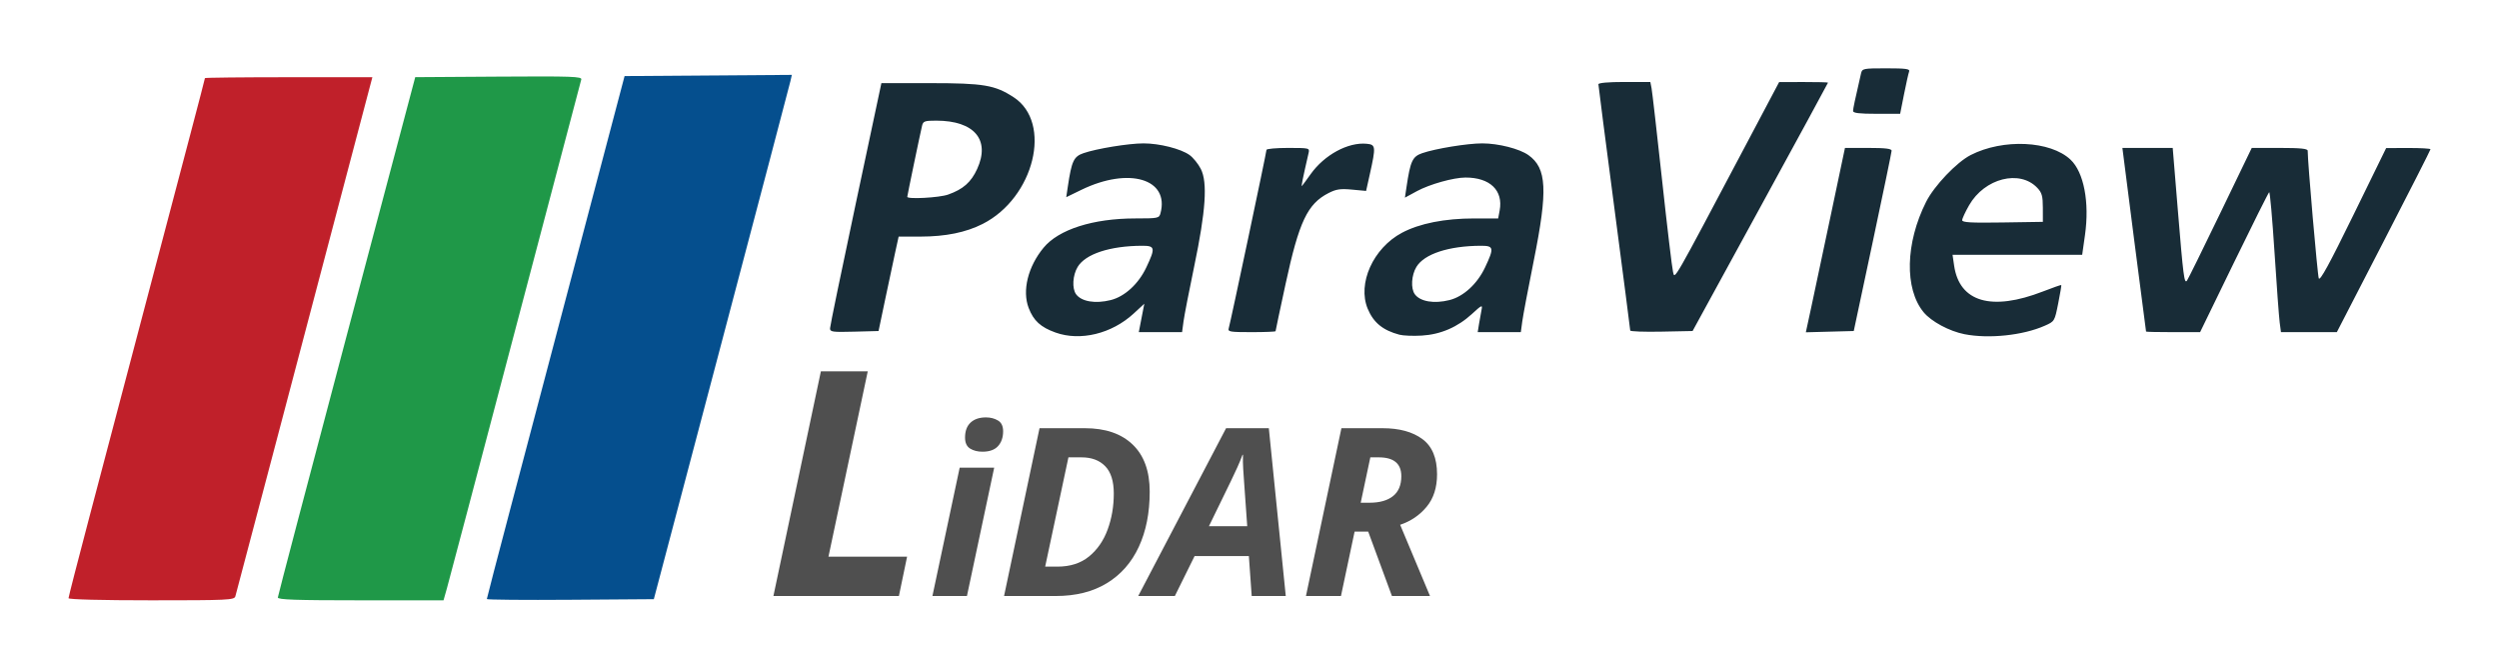
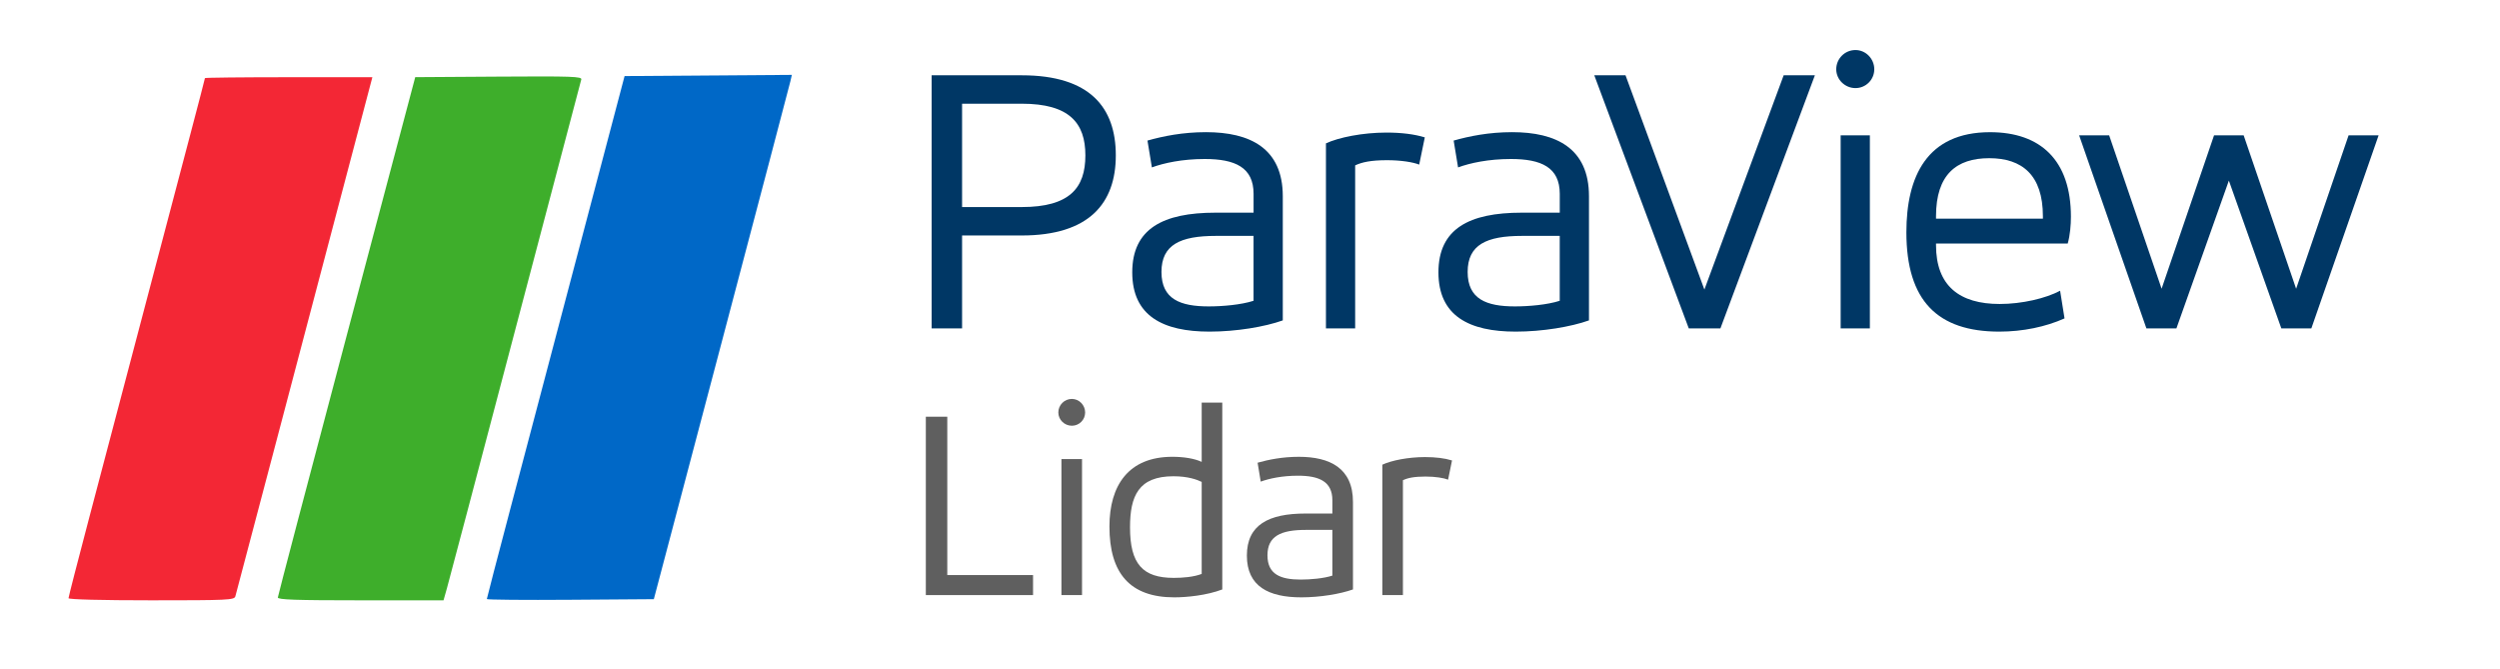
<svg xmlns="http://www.w3.org/2000/svg" width="7.317cm" height="1.957cm" viewBox="0 0 73.168 19.573" version="1.1" id="svg7011">
  <defs id="defs7005" />
  <g id="layer1" transform="translate(-49.59434,-61.18385)">
    <g id="g6948" transform="matrix(0.07101506,0,0,0.07101506,175.4764,-82.62334)">
-       <g id="g6957" transform="translate(46.1194,23.0597)">
-         <g id="g6972">
-           <path id="path6826" d="m -1383.556,2139.041 c -6.141,-2.197 -9.077,-4.886 -11.09,-10.155 -2.723,-7.13 -0.277,-17.011 6.136,-24.791 6.231,-7.559 20.433,-12.092 37.884,-12.092 9.343,0 9.799,-0.093 10.339,-2.109 3.806,-14.201 -13.01,-19.2 -32.595,-9.689 l -6.256,3.038 0.638,-4.292 c 1.579,-10.624 2.436,-12.46 6.46,-13.848 5.479,-1.89 18.655,-4.038 24.77,-4.038 6.571,0 15.354,2.216 18.96,4.785 1.495,1.065 3.591,3.645 4.656,5.734 2.844,5.574 2.053,17.293 -2.707,40.106 -2.098,10.055 -4.084,20.285 -4.414,22.734 l -0.599,4.453 h -8.923 -8.923 l 0.543,-2.812 c 0.299,-1.547 0.811,-4.184 1.137,-5.859 l 0.594,-3.047 -4.415,4.068 c -9.026,8.318 -21.992,11.465 -32.197,7.814 z m 22.765,-13.386 c 5.778,-1.455 11.444,-6.651 14.657,-13.442 3.835,-8.107 3.666,-8.965 -1.765,-8.942 -13.19,0.055 -23.265,3.357 -26.518,8.691 -2.084,3.419 -2.41,8.905 -0.669,11.286 2.22,3.036 7.959,4.002 14.294,2.407 z m 119.064,14.28 c -6.826,-1.804 -10.707,-4.968 -13.089,-10.671 -4.349,-10.409 2.24,-25.039 14.12,-31.352 7.241,-3.848 17.648,-5.91 29.824,-5.91 h 9.841 l 0.614,-3.275 c 1.553,-8.28 -3.992,-13.612 -14.123,-13.581 -4.908,0.015 -14.742,2.767 -19.928,5.576 l -5.011,2.714 0.653,-4.389 c 1.595,-10.73 2.442,-12.554 6.474,-13.945 5.479,-1.89 18.655,-4.038 24.77,-4.038 6.629,0 15.362,2.222 19.048,4.847 7.573,5.392 8.029,14.426 2.196,43.434 -2.281,11.344 -4.418,22.629 -4.747,25.078 l -0.6,4.453 h -8.891 -8.891 l 0.565,-3.516 c 0.311,-1.934 0.78,-4.544 1.042,-5.802 0.428,-2.053 0.032,-1.876 -3.874,1.725 -5.989,5.521 -12.973,8.545 -20.814,9.013 -3.501,0.209 -7.632,0.046 -9.179,-0.363 z m 20.624,-14.28 c 5.778,-1.455 11.444,-6.651 14.657,-13.442 3.835,-8.107 3.666,-8.965 -1.765,-8.942 -13.19,0.055 -23.265,3.357 -26.518,8.691 -2.084,3.419 -2.409,8.905 -0.669,11.286 2.22,3.036 7.959,4.002 14.295,2.407 z m 212.387,14.073 c -6.258,-1.227 -13.716,-5.232 -16.872,-9.061 -7.951,-9.646 -7.522,-28.559 1.032,-45.504 3.36,-6.656 12.589,-16.339 18.396,-19.302 13.355,-6.813 32.823,-5.912 41.143,1.903 5.511,5.178 7.891,17.574 5.97,31.104 l -1.155,8.133 h -26.728 -26.728 l 0.65,4.453 c 2.193,15.033 15.432,18.883 36.629,10.652 4.051,-1.573 7.455,-2.768 7.564,-2.654 0.109,0.113 -0.465,3.53 -1.276,7.592 -1.471,7.374 -1.481,7.389 -5.561,9.194 -8.976,3.971 -23.038,5.455 -33.063,3.489 z m 32.295,-52.11 c -0.006,-4.81 -0.386,-6.194 -2.247,-8.176 -7.239,-7.706 -21.762,-4.034 -28.158,7.119 -1.569,2.735 -2.856,5.51 -2.861,6.167 -0.01,0.931 3.646,1.137 16.632,0.938 l 16.641,-0.256 -0.007,-5.791 z m -500.12,49.65 c 0.017,-0.92 4.788,-24.032 10.603,-51.36 l 10.572,-49.688 20.1,0.01 c 22.083,0.01 26.703,0.788 34.428,5.809 16.113,10.475 8.54,41.432 -12.778,52.236 -6.905,3.499 -15.247,5.199 -25.595,5.215 l -9.046,0.014 -1.488,6.797 c -0.819,3.738 -2.682,12.492 -4.14,19.453 l -2.652,12.656 -10.016,0.266 c -9.095,0.242 -10.014,0.112 -9.986,-1.406 z m 48.664,-55.09 c 6.211,-2.191 9.491,-5.08 12.006,-10.574 5.499,-12.011 -1.174,-19.894 -16.854,-19.909 -4.801,0 -5.426,0.219 -5.871,2.104 -0.866,3.665 -6.1,28.796 -6.1,29.292 0,1.083 13.192,0.367 16.819,-0.913 z m 115.752,55.058 c 0.678,-2.181 15.554,-72.478 15.554,-73.5 0,-0.438 4.016,-0.797 8.924,-0.797 8.774,0 8.916,0.035 8.438,2.109 -2.396,10.4 -3.115,13.956 -2.748,13.589 0.236,-0.236 1.853,-2.432 3.593,-4.879 5.657,-7.957 15.438,-13.263 23.102,-12.533 3.771,0.359 3.85,1.114 1.312,12.522 l -1.539,6.917 -5.816,-0.543 c -4.763,-0.445 -6.508,-0.19 -9.641,1.408 -8.725,4.451 -12.181,11.751 -17.751,37.495 -2.268,10.48 -4.123,19.234 -4.123,19.453 0,0.219 -4.458,0.398 -9.907,0.398 -9.004,0 -9.861,-0.149 -9.397,-1.641 z m 165.552,0.964 c -8e-4,-0.401 -2.954,-23.191 -6.562,-50.643 -3.608,-27.452 -6.561,-50.339 -6.561,-50.859 0,-0.581 4.128,-0.946 10.707,-0.946 h 10.707 l 0.503,2.578 c 0.277,1.418 2.223,18.398 4.325,37.734 2.102,19.336 4.139,36.421 4.527,37.966 0.784,3.123 -0.676,5.668 30.243,-52.71 l 13.519,-25.525 10.078,-0.022 c 5.543,-0.012 10.078,0.101 10.078,0.252 0,0.151 -12.565,23.248 -27.922,51.328 l -27.922,51.054 -12.859,0.261 c -7.072,0.143 -12.86,-0.067 -12.861,-0.469 z m 74.603,-9.371 c 1.203,-5.56 4.834,-22.659 8.068,-37.999 l 5.88,-27.891 h 9.632 c 7.096,0 9.624,0.309 9.603,1.172 -0.016,0.644 -3.534,17.625 -7.818,37.734 l -7.79,36.562 -9.881,0.265 -9.881,0.265 z m 138.109,9.813 c -0.056,-0.129 -2.276,-17.215 -4.931,-37.969 l -4.829,-37.734 h 10.376 10.376 l 2.103,25.547 c 2.249,27.328 2.658,30.505 3.753,29.198 0.387,-0.461 6.56,-12.968 13.719,-27.792 l 13.016,-26.953 h 11.542 c 8.615,0 11.538,0.297 11.529,1.172 -0.046,4.189 4.037,51.188 4.569,52.584 0.479,1.258 4.331,-5.781 14.222,-25.986 l 13.566,-27.711 9.141,-0.03 c 5.027,-0.016 9.141,0.221 9.141,0.527 0,0.306 -8.69,17.392 -19.311,37.969 l -19.311,37.412 h -11.52 -11.52 l -0.527,-3.984 c -0.29,-2.191 -1.254,-15.25 -2.141,-29.019 -0.888,-13.769 -1.873,-24.875 -2.19,-24.678 -0.317,0.196 -6.856,13.255 -14.532,29.019 l -13.955,28.663 h -11.09 c -6.099,0 -11.136,-0.105 -11.193,-0.234 z m -120.821,-90.938 c 0.012,-1.006 0.695,-4.222 3.286,-15.469 0.466,-2.024 0.887,-2.109 10.412,-2.109 8.098,0 9.834,0.24 9.425,1.306 -0.276,0.718 -1.222,4.937 -2.104,9.375 l -1.603,8.069 h -9.716 c -7.155,0 -9.712,-0.309 -9.702,-1.172 z" style="fill:#182c37;fill-opacity:1;stroke-width:0.938" />
-           <g id="g6962">
-             <path style="fill:#c0202a;fill-opacity:1;stroke-width:0.938" d="m -1790.567,2248.539 c 0,-0.482 3.767,-15.142 8.371,-32.578 4.604,-17.436 14.545,-55.116 22.09,-83.733 7.545,-28.617 16.435,-62.304 19.754,-74.861 3.319,-12.556 6.035,-22.998 6.035,-23.203 0,-0.205 15.535,-0.374 34.522,-0.374 h 34.521 l -11.575,43.828 c -6.366,24.105 -18.97,71.883 -28.009,106.172 -9.039,34.289 -16.651,63.082 -16.916,63.984 -0.447,1.524 -2.916,1.641 -34.637,1.641 -20.549,0 -34.156,-0.349 -34.156,-0.876 z" id="path6826-3" />
-             <path id="path6921" d="m -1618.067,2248.889 c 0,-0.302 4.425,-17.288 9.833,-37.746 5.408,-20.458 18.188,-68.837 28.399,-107.509 l 18.566,-70.312 34.49,-0.246 34.49,-0.246 -0.592,2.59 c -0.326,1.424 -13.132,50.051 -28.459,108.058 l -27.866,105.469 -34.431,0.246 c -18.937,0.135 -34.431,0 -34.431,-0.303 z" style="fill:#054f8e;fill-opacity:1;stroke-width:0.938" />
-             <path style="fill:#1f9848;fill-opacity:1;stroke-width:0.938" d="m -1704.253,2248.244 c 0.035,-0.644 12.797,-49.165 28.359,-107.823 l 28.296,-106.651 34.442,-0.224 c 30.244,-0.197 34.392,-0.053 34.029,1.182 -0.227,0.773 -12.474,47.18 -27.214,103.125 -14.741,55.945 -27.429,103.934 -28.196,106.641 l -1.395,4.922 h -34.193 c -26.763,0 -34.179,-0.255 -34.129,-1.172 z" id="path6923" />
+       <g id="g6962" transform="translate(46.1194,23.0597)">
+         <path style="fill:#f32735;fill-opacity:1;stroke-width:0.938" d="m -1790.567,2248.539 c 0,-0.482 3.767,-15.142 8.371,-32.578 4.604,-17.436 14.545,-55.116 22.09,-83.733 7.545,-28.617 16.435,-62.304 19.754,-74.861 3.319,-12.556 6.035,-22.998 6.035,-23.203 0,-0.205 15.535,-0.374 34.522,-0.374 h 34.521 l -11.575,43.828 c -6.366,24.105 -18.97,71.883 -28.009,106.172 -9.039,34.289 -16.651,63.082 -16.916,63.984 -0.447,1.524 -2.916,1.641 -34.637,1.641 -20.549,0 -34.156,-0.349 -34.156,-0.876 z" id="path6826-3" />
+         <path id="path6921" d="m -1618.067,2248.889 c 0,-0.302 4.425,-17.288 9.833,-37.746 5.408,-20.458 18.188,-68.837 28.399,-107.509 l 18.566,-70.312 34.49,-0.246 34.49,-0.246 -0.592,2.59 c -0.326,1.424 -13.132,50.051 -28.459,108.058 l -27.866,105.469 -34.431,0.246 c -18.937,0.135 -34.431,0 -34.431,-0.303 z" style="fill:#0068c7;fill-opacity:1;stroke-width:0.938" />
+         <path style="fill:#3eae2b;fill-opacity:1;stroke-width:0.938" d="m -1704.253,2248.244 c 0.035,-0.644 12.797,-49.165 28.359,-107.823 l 28.296,-106.651 34.442,-0.224 c 30.244,-0.197 34.392,-0.053 34.029,1.182 -0.227,0.773 -12.474,47.18 -27.214,103.125 -14.741,55.945 -27.429,103.934 -28.196,106.641 l -1.395,4.922 h -34.193 c -26.763,0 -34.179,-0.255 -34.129,-1.172 z" id="path6923" />
+       </g>
+       <g id="Layer_3" transform="matrix(0.5303659,0,0,0.5303659,-1578.445,2303.972)">
+         <g id="g5950">
+           <g id="g6517" transform="matrix(0.7216901,0,0,0.7216901,136.2778,-218.1881)">
+             <g id="g6694">
+               <path d="m 301.1,22.31 h 23.1 v 170.52 h 92.4 v 21.58 H 301.1 Z" style="fill:#5f5f5f;fill-opacity:1" id="path5932" />
+               <path d="m 458.43,3.16 c 7.9,0 14.29,6.69 14.29,14.59 0,7.9 -6.38,14.28 -14.29,14.28 -7.91,0 -14.59,-6.38 -14.59,-14.28 0,-7.9 6.38,-14.59 14.59,-14.59 z M 447.18,67.9 h 22.19 v 146.51 h -22.19 z" style="fill:#5f5f5f;fill-opacity:1" id="path5934" />
+               <path d="m 620.48,208.33 c -16.72,6.38 -38.3,8.51 -51.67,8.51 -47.72,0 -69.91,-25.84 -69.91,-76.29 0,-44.38 20.67,-75.08 67.78,-75.08 12.16,0 23.71,1.82 31.61,5.47 V 7.11 h 22.19 z M 568.2,195.87 c 9.73,0 21.28,-0.91 30.09,-4.26 V 92.52 c -4.86,-2.43 -14.89,-6.08 -30.4,-6.08 -37.69,0 -46.81,21.28 -46.81,55.02 0,39.51 13.68,54.41 47.11,54.41 z" style="fill:#5f5f5f;fill-opacity:1" id="path5936" />
+               <path d="m 761.25,208.33 c -13.68,4.86 -35.26,8.51 -55.62,8.51 -35.26,0 -58.66,-11.85 -58.66,-44.98 0,-33.13 23.4,-45.29 63.22,-45.29 h 28.88 v -14.29 c 0,-20.06 -13.98,-26.44 -37.08,-26.44 -17.02,0 -31,3.04 -40.12,6.38 l -3.34,-20.36 c 11.86,-3.34 26.75,-6.38 44.38,-6.38 33.44,0 58.36,12.16 58.36,48.63 v 94.23 z M 739.06,144.2 h -28.57 c -27.05,0 -41.34,6.69 -41.34,27.36 0,20.67 14.28,26.14 35.87,26.14 10.64,0 24.62,-1.22 34.04,-4.26 z" style="fill:#5f5f5f;fill-opacity:1" id="path5938" />
+               <path d="m 792.91,73.98 c 9.73,-4.56 27.96,-8.21 45.9,-8.21 11.55,0 21.28,1.22 29.18,3.65 l -4.26,20.67 c -4.56,-1.82 -13.68,-3.34 -24.32,-3.34 -12.46,0 -19.15,1.52 -24.32,3.95 V 214.41 H 792.9 V 73.98 Z" style="fill:#5f5f5f;fill-opacity:1" id="path5940" />
+             </g>
          </g>
-           <text xml:space="preserve" style="font-style:normal;font-weight:normal;font-size:129.72px;line-height:125%;font-family:sans-serif;letter-spacing:0px;word-spacing:0px;fill:#4f4f4f;fill-opacity:1;stroke:none;stroke-width:0.486px;stroke-linecap:butt;stroke-linejoin:miter;stroke-opacity:1" x="-1503.268" y="2247.641" id="text6929">
-             <tspan id="tspan6927" x="-1503.268" y="2247.641" style="font-style:italic;font-weight:bold;font-size:129.72px;fill:#4f4f4f;fill-opacity:1;stroke-width:0.486px">L<tspan style="font-style:italic;font-weight:bold;font-size:96.881px;line-height:96.4%;fill:#4f4f4f;fill-opacity:1;stroke-width:0.486px" id="tspan6925">iDAR</tspan>
-             </tspan>
-           </text>
+         </g>
+       </g>
+     </g>
+     <g id="g5228" transform="matrix(0.08951743,0,0,0.08951743,21.68818,36.22164)">
+       <g id="g5220" transform="matrix(0.9084382,0,0,0.9084382,385.1236,155.4326)">
+         <g id="g5647" transform="translate(51.46928,152.5823)">
+           <path d="m 235.6,10.38 c 24.65,0 33.88,11.68 33.88,28.83 0,17.15 -9.52,28.83 -33.88,28.83 h -21.48 v 33.45 H 203.16 V 10.38 Z m -21.48,10.24 v 37.19 h 21.48 c 17.3,0 22.92,-6.92 22.92,-18.6 0,-11.68 -5.77,-18.6 -22.92,-18.6 h -21.48 z" style="fill:#003765" id="path5204" />
+           <path d="m 329.6,98.61 c -6.49,2.31 -16.72,4.04 -26.38,4.04 -16.72,0 -27.82,-5.62 -27.82,-21.34 0,-15.72 11.1,-21.48 29.99,-21.48 h 13.7 v -6.78 c 0,-9.51 -6.63,-12.54 -17.59,-12.54 -8.07,0 -14.71,1.44 -19.03,3.03 l -1.59,-9.66 c 5.62,-1.59 12.69,-3.03 21.05,-3.03 15.86,0 27.68,5.77 27.68,23.07 V 98.61 Z M 319.08,68.19 h -13.55 c -12.83,0 -19.61,3.17 -19.61,12.98 0,9.81 6.78,12.4 17.01,12.4 5.05,0 11.68,-0.58 16.15,-2.02 z" style="fill:#003765" id="path5206" />
+           <path d="M 345.14,34.89 C 349.75,32.73 358.4,31 366.91,31 c 5.48,0 10.09,0.58 13.84,1.73 l -2.02,9.8 c -2.16,-0.86 -6.49,-1.59 -11.53,-1.59 -5.91,0 -9.08,0.72 -11.53,1.87 v 58.68 h -10.52 v -66.6 z" style="fill:#003765" id="path5208" />
+           <path d="m 439.86,98.61 c -6.49,2.31 -16.72,4.04 -26.38,4.04 -16.72,0 -27.82,-5.62 -27.82,-21.34 0,-15.72 11.1,-21.48 29.99,-21.48 h 13.7 v -6.78 c 0,-9.51 -6.63,-12.54 -17.59,-12.54 -8.07,0 -14.7,1.44 -19.03,3.03 l -1.59,-9.66 c 5.62,-1.59 12.69,-3.03 21.05,-3.03 15.86,0 27.68,5.77 27.68,23.07 V 98.61 Z M 429.34,68.19 h -13.55 c -12.83,0 -19.61,3.17 -19.61,12.98 0,9.81 6.78,12.4 17.01,12.4 5.05,0 11.68,-0.58 16.15,-2.02 z" style="fill:#003765" id="path5210" />
+           <path d="M 487.2,101.49 H 475.81 L 441.78,10.38 h 11.25 l 28.4,77.13 28.55,-77.13 h 11.24 z" style="fill:#003765" id="path5212" />
+           <path d="m 535.83,1.29 c 3.75,0 6.78,3.17 6.78,6.92 0,3.75 -3.03,6.78 -6.78,6.78 -3.75,0 -6.92,-3.03 -6.92,-6.78 0,-3.75 3.03,-6.92 6.92,-6.92 z M 530.5,32 h 10.52 v 69.49 H 530.5 Z" style="fill:#003765" id="path5214" />
+           <path d="m 612.27,70.93 h -47.43 v 0.58 c 0,14.71 8.51,21.19 22.92,21.19 8.07,0 16.58,-2.02 21.77,-4.76 l 1.59,9.95 c -6.78,3.03 -14.99,4.76 -23.5,4.76 -22.2,0 -33.45,-11.1 -33.45,-35.75 0,-20.04 7.35,-36.04 30.13,-36.04 18.31,0 29.12,10.24 29.12,30.42 0,2.88 -0.29,6.63 -1.15,9.66 z m -47.43,-8.94 h 38.49 v -0.87 c 0,-14.85 -7.5,-20.9 -19.32,-20.9 -11.82,0 -19.17,5.91 -19.17,20.9 z" style="fill:#003765" id="path5216" />
+           <path d="M 646.07,87.22 664.96,32 h 10.67 L 694.52,87.22 713.41,32 h 10.81 L 700,101.49 h -10.81 l -18.89,-53.2 -18.89,53.2 H 640.6 L 616.38,32 h 10.81 l 18.89,55.22 z" style="fill:#003765" id="path5218" />
        </g>
      </g>
    </g>
  </g>
</svg>
